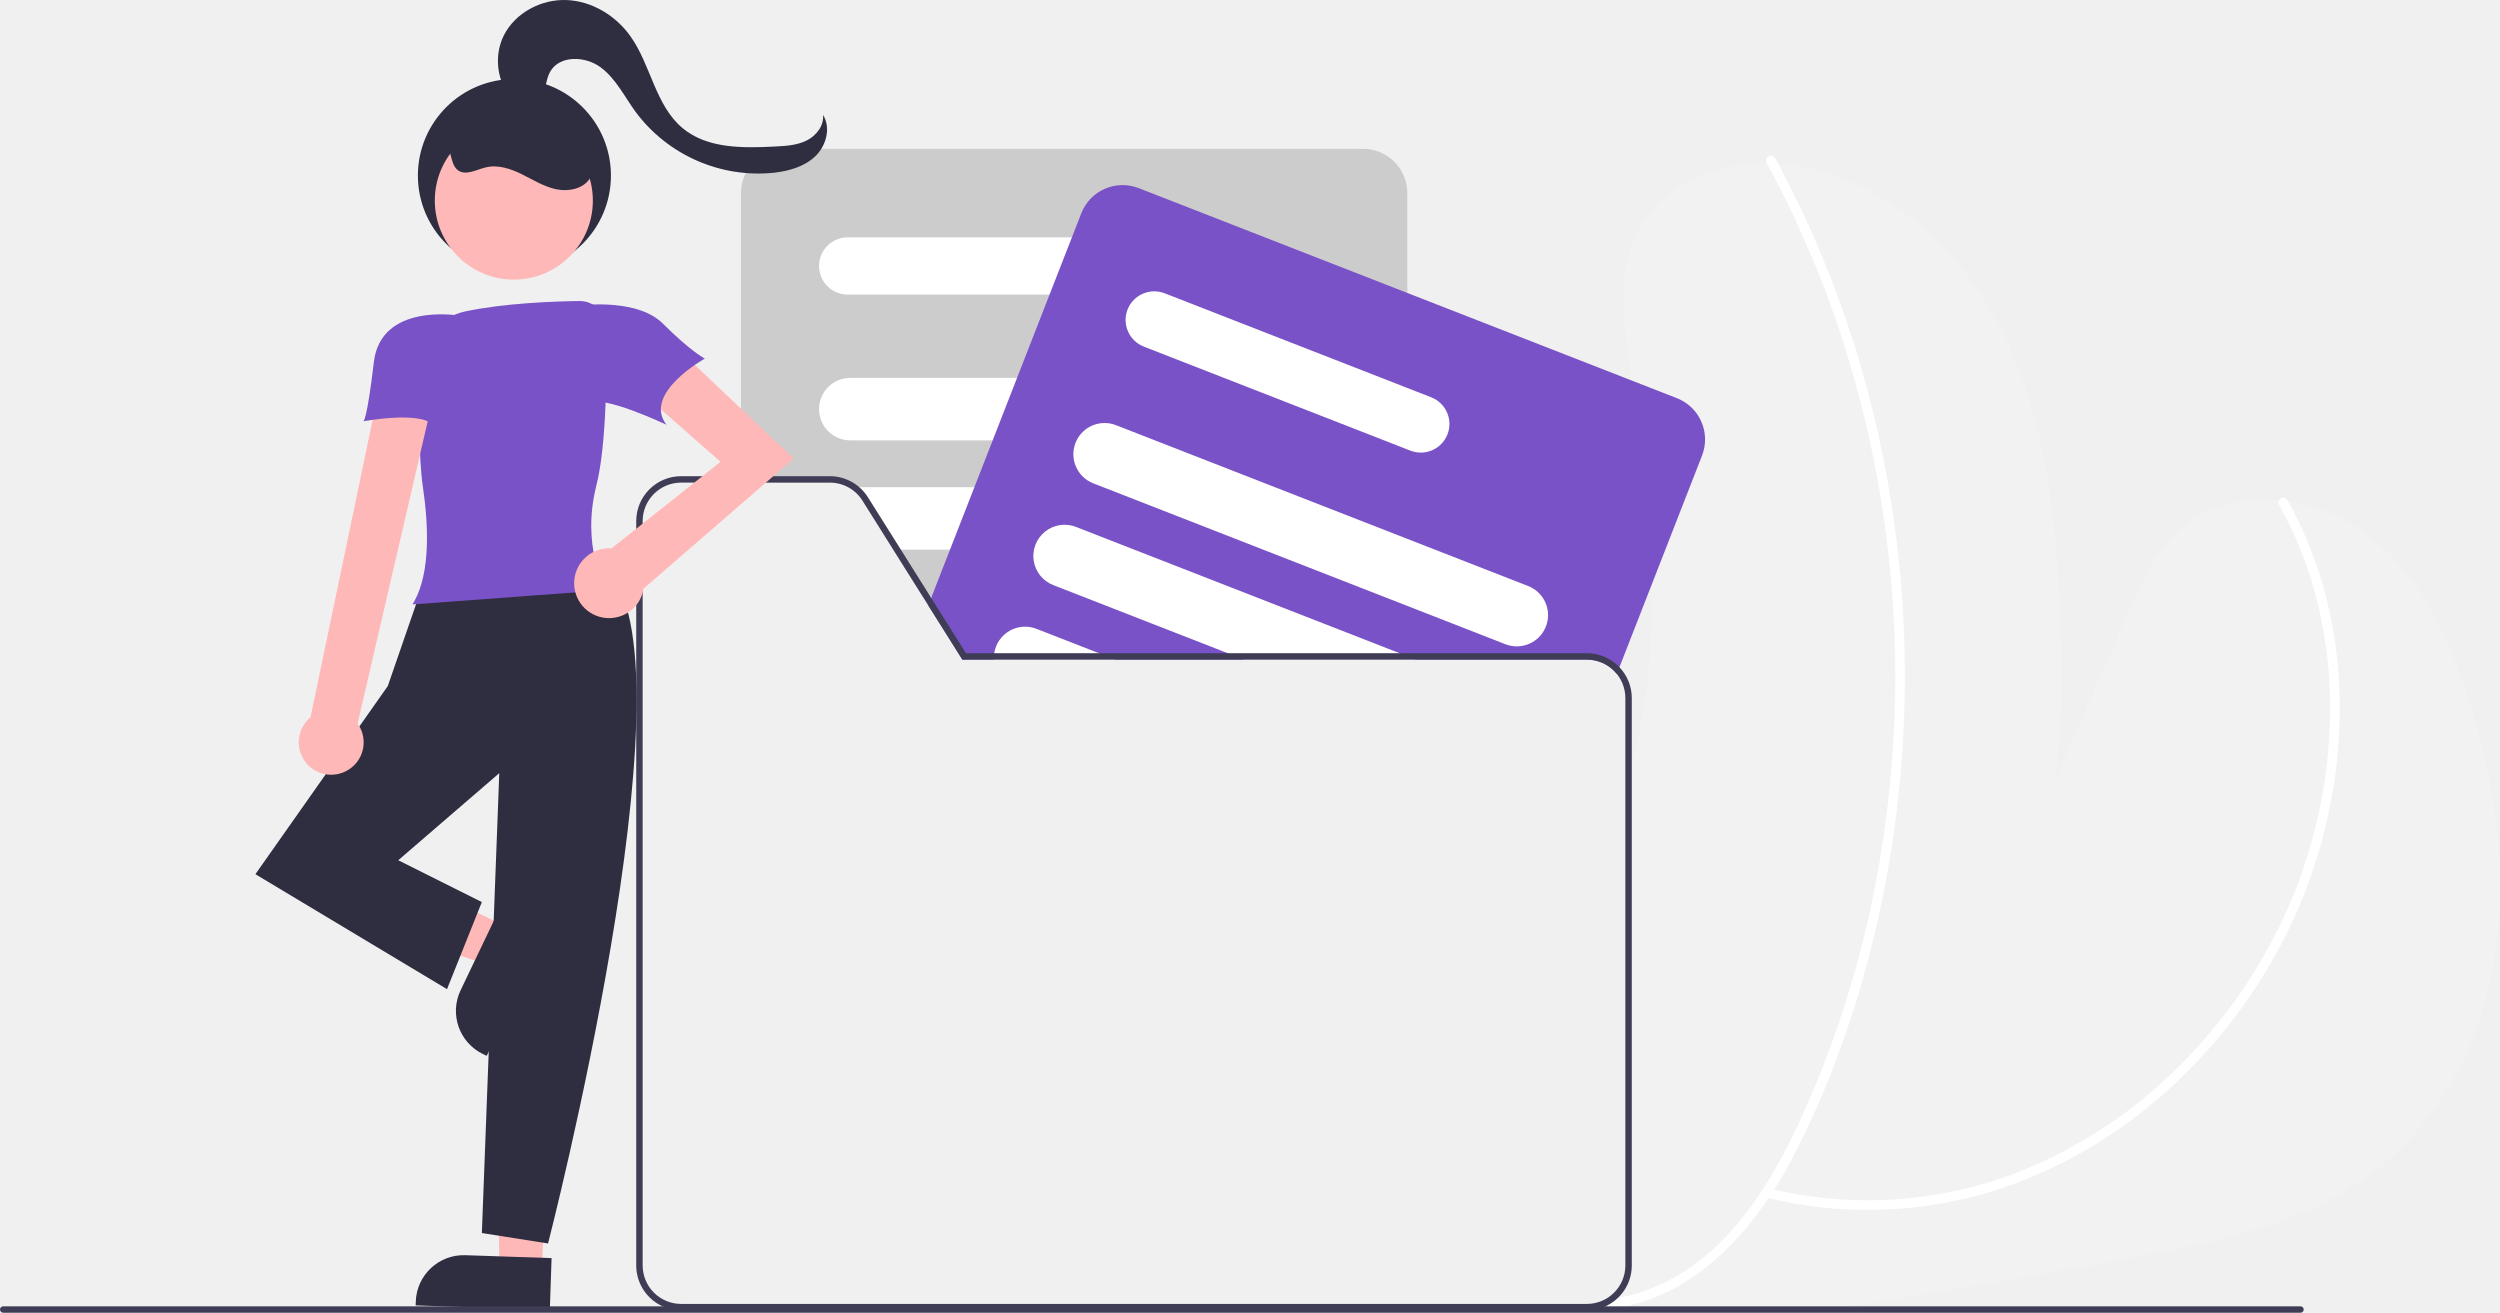
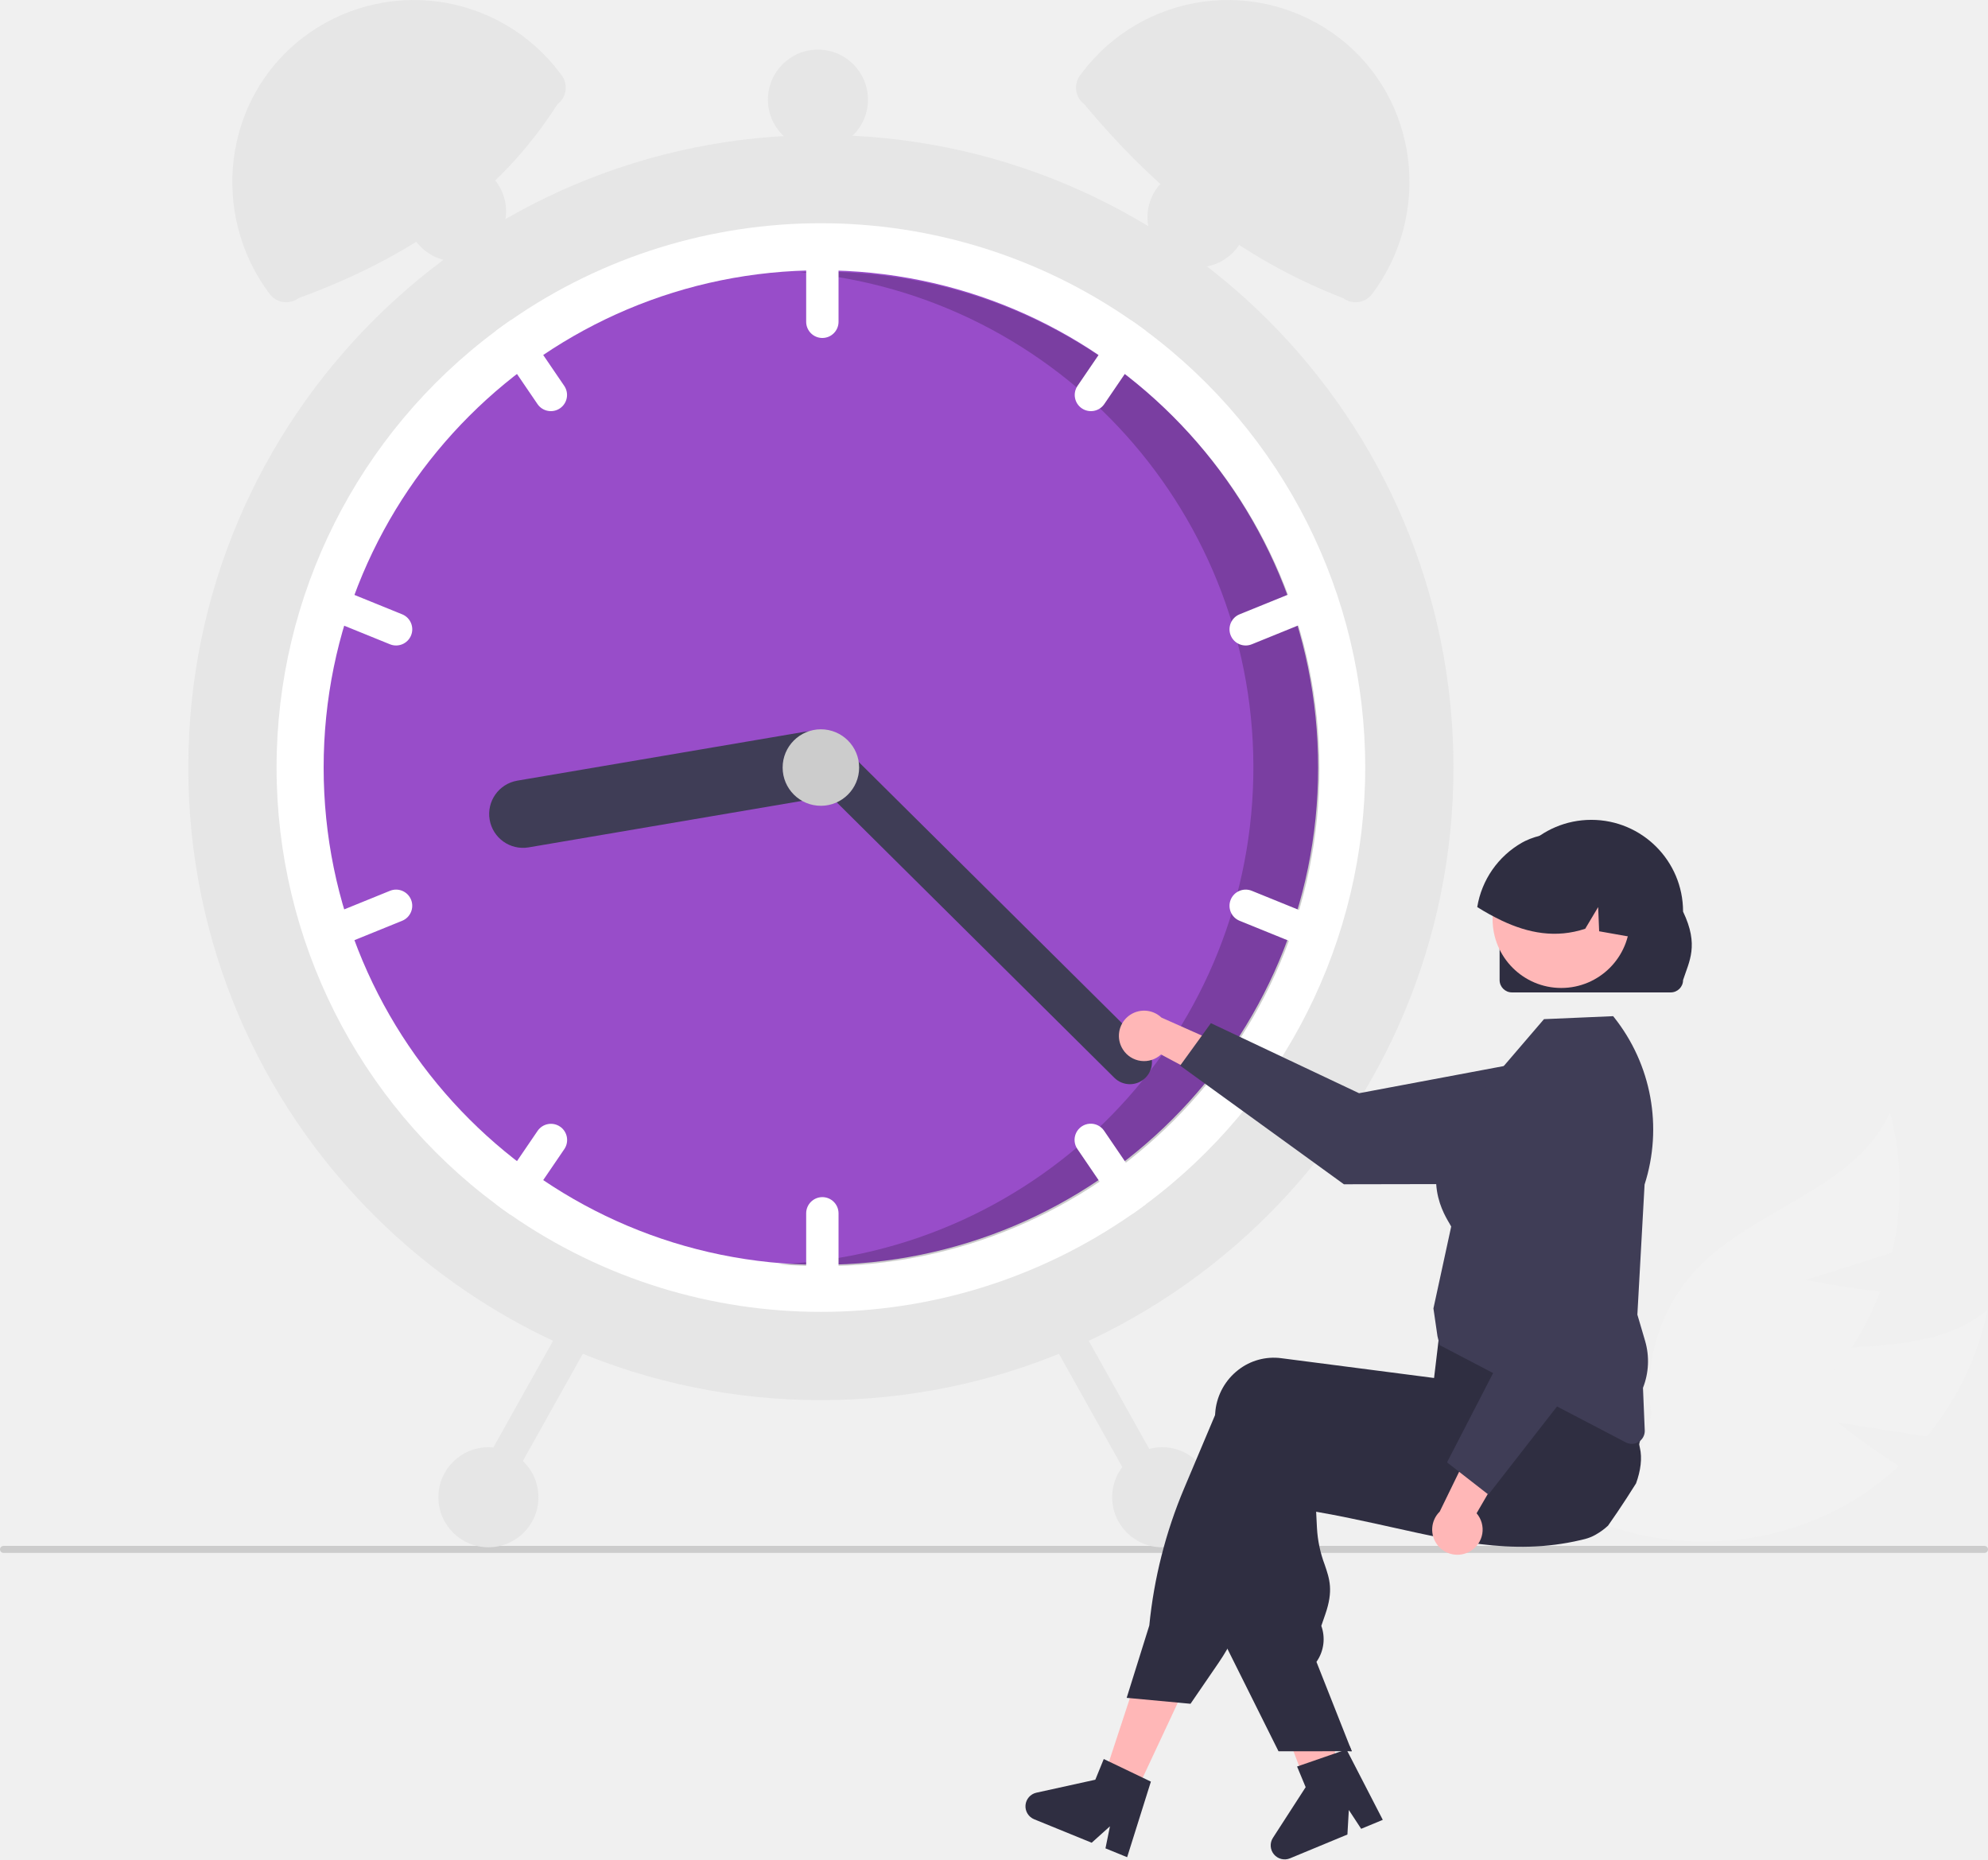
- <svg xmlns="http://www.w3.org/2000/svg" data-name="Layer 1" width="777.001" height="407.998" viewBox="0 0 777.001 407.998">
-   <path d="M986.85,543.399c-4.07,25.87-16.68,50.98-37.49,66.87-20.48,15.65-46.72,21.21-72.05,25.99q-45.57,8.61-91.39,15.74-6.495,1.035-13,2H595c-.18-.24-.37-.49-.55-.74-.29-.42-.58-.84-.86-1.26-.16-.24-.32-.49-.48-.74H704.71a11.961,11.961,0,0,0,11.95-11.94v-148.96c.72-2.26,1.39-4.53,2-6.83a180.052,180.052,0,0,0,5.53-32.71c.6-7.7.78-15.4.65-23.11-.37-21.19-3.14-42.38-6.15-63.42-.22-1.55-.45-3.11-.67-4.66-2.12-14.62-4.05-30.53,3.32-43.34,8.43-14.66,27.14-20.77,43.99-19.27,30.31,2.71,55.84,25.92,69.11,53.31,13.26,27.38,16.23,58.52,17.44,88.92.64,16.12.57,32.96-1.68,49.13q11.399-26.07,22.82-52.14c4.06-9.27,8.33-18.84,15.85-25.62,15.72-14.19,41.72-11.33,58.51,1.59,16.78,12.93,25.98,33.36,32.1,53.63C987.06,490.909,990.93,517.529,986.85,543.399Z" transform="translate(-211.4996 -246.0008)" fill="#f2f2f2" />
-   <path d="M919.798,402.887c10.992,19.468,16.035,41.792,15.915,64.07A155.087,155.087,0,0,1,921.381,530.886a160.607,160.607,0,0,1-34.467,48.299A146.332,146.332,0,0,1,837.383,610.825a129.437,129.437,0,0,1-67.211,6.387q-4.704-.808-9.339-1.96c-1.874-.462-2.674,2.43-.798,2.893A132.777,132.777,0,0,0,831.278,616.096a146.773,146.773,0,0,0,52.183-29.686,162.908,162.908,0,0,0,37.426-47.712,159.495,159.495,0,0,0,17.575-63.863c1.31-22.612-2.48-45.626-12.259-66.138q-1.777-3.728-3.814-7.323a1.501,1.501,0,0,0-2.59,1.514Z" transform="translate(-211.4996 -246.0008)" fill="#fff" />
-   <path d="M760.588,296.623a325.344,325.344,0,0,1,28.298,70.983,342.834,342.834,0,0,1,5.832,151.56,324.114,324.114,0,0,1-22.789,72.984c-10.419,23.147-25.42,47.536-51.042,55.641a53.433,53.433,0,0,1-8.86,1.981c-1.904.261-1.094,3.152.798,2.893,26.505-3.638,44.922-25.657,56.472-48.103,11.951-23.225,20.461-48.446,26.12-73.909a345.526,345.526,0,0,0-1.18-154.121,330.416,330.416,0,0,0-26.529-72.797q-2.198-4.347-4.53-8.625c-.923-1.697-3.514-.184-2.59,1.514Z" transform="translate(-211.4996 -246.0008)" fill="#fff" />
-   <path d="M635.14,292.259H455.54a13.768,13.768,0,0,0-13.75,13.75v89.99h27.64a11.879,11.879,0,0,1,10.11,5.59l9.58,15.25,9.16,14.57,1.72,2.74,10.48,16.67.12.19h138.29v-145A13.768,13.768,0,0,0,635.14,292.259Z" transform="translate(-211.4996 -246.0008)" fill="#ccc" />
-   <path d="M563.95,319.769H474.96a8.895,8.895,0,1,0,0,17.79h88.99a8.895,8.895,0,1,0,0-17.79Z" transform="translate(-211.4996 -246.0008)" fill="#fff" />
-   <path d="M613.299,363.449H475.77a9.71,9.71,0,0,0,0,19.42H613.299a9.71,9.71,0,0,0,0-19.42Z" transform="translate(-211.4996 -246.0008)" fill="#fff" />
-   <path d="M622.08,403.019a9.704,9.704,0,0,0-8.78-5.59H475.77c-.21,0-.41.01-.62.02a11.914,11.914,0,0,1,4.39,4.14l9.58,15.25H613.299a9.697,9.697,0,0,0,8.78-13.82Z" transform="translate(-211.4996 -246.0008)" fill="#fff" />
-   <path d="M622.91,439.809a9.709,9.709,0,0,0-9.61-8.4H498.28l1.72,2.74,10.48,16.67H613.299a9.599,9.599,0,0,0,5.63-1.81,9.697,9.697,0,0,0,4.07-7.9A9.245,9.245,0,0,0,622.91,439.809Z" transform="translate(-211.4996 -246.0008)" fill="#fff" />
-   <path d="M732.69,369.759l-14-5.47-69.8-27.24-83.51-32.59a13.775,13.775,0,0,0-17.81,7.82l-2.92,7.49-6.95,17.79-10.1,25.89-7.58,19.42-5.68,14.56-7.58,19.41-5.69,14.57-.16.42-.91,2.32,10.48,16.67.12.19H704.71a11.916,11.916,0,0,1,9.29,4.44l.82-2.08,10.02-25.66,15.66-40.13A13.777,13.777,0,0,0,732.69,369.759Z" transform="translate(-211.4996 -246.0008)" fill="#7a52c7" />
-   <path d="M656.37,369.499l-7.48-2.92-75.42-29.43a8.931,8.931,0,0,0-11.53,5.05,8.924,8.924,0,0,0,5.06,11.53l24.91,9.72,30.81,12.02,26.17,10.22,1.01.39a8.899,8.899,0,0,0,6.47-16.58Z" transform="translate(-211.4996 -246.0008)" fill="#fff" />
-   <path d="M686.45,428.139l-37.56-14.66-26.81-10.46-14.32-5.59-37.3-14.56-12.12-4.73a9.71,9.71,0,0,0-12.23,4.73c-.12.25-.24.51-.34.78a9.704,9.704,0,0,0,5.51,12.57l3.1,1.21,49.72,19.41,44.79,17.48,30.5,11.91a9.629,9.629,0,0,0,3.52.66,9.706,9.706,0,0,0,3.54-18.75Z" transform="translate(-211.4996 -246.0008)" fill="#fff" />
-   <path d="M648.89,449.949l-2.41-.94-23.57-9.2-21.53-8.4-37.34-14.57-18.06-7.05a9.708,9.708,0,1,0-7.05,18.09l9.04,3.53,45.1,17.6,4.64,1.81.48.19h53.41Z" transform="translate(-211.4996 -246.0008)" fill="#fff" />
-   <path d="M557.66,450.819l-4.64-1.81-19.39-7.57a9.695,9.695,0,0,0-13.12,7.57,9.201,9.201,0,0,0-.11,1.81,1.121,1.121,0,0,0,.01.19h37.74Z" transform="translate(-211.4996 -246.0008)" fill="#fff" />
-   <path d="M597.71,450.819l-4.64-1.81H520.509a9.201,9.201,0,0,0-.11,1.81h-9.92l.12.19h87.59Zm0,0h-87.23l.12.19h87.59Zm0,0h-87.23l.12.19h87.59Zm.48.19-.48-.19h-87.23l.12.19Zm-175.01,200.25a11.958,11.958,0,0,1-11.94-11.94v-231.37a11.96,11.96,0,0,1,11.94-11.95h18.61v-2H423.18a13.966,13.966,0,0,0-13.94,13.95v231.37a13.95,13.95,0,0,0,8.17,12.68H593.589c-.16-.24-.32-.49-.48-.74Zm291.64-197.89a13.878,13.878,0,0,0-10.11-4.36h-193l-10.8-17.18-.26-.42-9.16-14.57-10.26-16.32a13.976,13.976,0,0,0-11.8-6.52h-46.25a13.966,13.966,0,0,0-13.94,13.95v231.37a13.95,13.95,0,0,0,8.17,12.68,13.749,13.749,0,0,0,5.77,1.26H704.71a13.798,13.798,0,0,0,5.78-1.26,13.951,13.951,0,0,0,8.17-12.68v-176.36A13.87,13.87,0,0,0,714.819,453.369Zm1.84,185.95a11.961,11.961,0,0,1-11.95,11.94H423.18a11.958,11.958,0,0,1-11.94-11.94v-231.37a11.96,11.96,0,0,1,11.94-11.95h46.25a11.879,11.879,0,0,1,10.11,5.59l9.58,15.25,9.16,14.57,1.72,2.74,10.48,16.67.12.19H704.71a11.96,11.96,0,0,1,11.95,11.95Zm-118.95-188.5h-87.23l.12.19h87.59Zm0,0h-87.23l.12.19h87.59Zm0,0h-87.23l.12.19h87.59Zm0,0-4.64-1.81H511.71l-10.8-17.18-.91,2.32,10.48,16.67.12.19h87.59Z" transform="translate(-211.4996 -246.0008)" fill="#3f3d56" />
-   <polygon points="156.928 287.77 151.2 299.746 102.283 283.352 110.736 265.677 156.928 287.77" fill="#ffb8b8" />
-   <path d="M358.53,543.805h26.834a0,0,0,0,1,0,0v16.119a0,0,0,0,1,0,0h-41.721a0,0,0,0,1,0,0v-1.233A14.887,14.887,0,0,1,358.53,543.805Z" transform="translate(-502.1221 396.5711) rotate(-64.4384)" fill="#2f2e41" />
-   <polygon points="168.459 394.715 155.192 394.267 154.633 342.623 170.186 343.541 168.459 394.715" fill="#ffb8b8" />
-   <path d="M355.835,636.313h26.834a0,0,0,0,1,0,0v16.119a0,0,0,0,1,0,0h-41.721a0,0,0,0,1,0,0v-1.233A14.887,14.887,0,0,1,355.835,636.313Z" transform="translate(-189.5575 -257.8387) rotate(1.93309)" fill="#2f2e41" />
-   <path d="M401.324,424.579s-40.605-10.287-59.013,4.873l-10.287,29.777-41.146,58.471,59.554,35.732,10.828-27.07-25.987-12.994,31.401-27.07-5.414,142.93,20.573,3.248S427.311,455.981,401.324,424.579Z" transform="translate(-211.4996 -246.0008)" fill="#2f2e41" />
-   <path d="M339.721,433.856l.495-.88c5.217-9.275,4.372-24.378,2.744-35.414-1.363-9.244-1.322-25.535-1.048-37.573A17.891,17.891,0,0,1,356.173,342.768c12.353-2.571,27.517-3.115,35.457-3.211l.007.541-.007-.541a8.245,8.245,0,0,1,8.275,8.043c.242,12.964.167,36.605-3.051,49.289-4.775,18.825,2.692,31.618,2.768,31.745l.45.753Z" transform="translate(-211.4996 -246.0008)" fill="#7a52c7" />
-   <path d="M318.834,485.774a10.025,10.025,0,0,0,3.811-14.892l22.916-98.818H328.235l-20.224,96.871A10.079,10.079,0,0,0,318.834,485.774Z" transform="translate(-211.4996 -246.0008)" fill="#ffb8b8" />
-   <path d="M458.171,388.503l-38.242-36.175-10.336,14.47,25.84,22.739-33.887,26.91c-.245-.017-.489-.037-.738-.037a10.853,10.853,0,1,0,10.746,12.296l.107.107Z" transform="translate(-211.4996 -246.0008)" fill="#ffb8b8" />
-   <path d="M353.74,344.038s-23.881-3.917-26.047,14.491-3.248,18.408-3.248,18.408,17.325-3.248,21.656,1.083S353.74,344.038,353.74,344.038Z" transform="translate(-211.4996 -246.0008)" fill="#7a52c7" />
-   <path d="M389.413,341.204s19.49-3.248,28.153,5.414,12.994,10.828,12.994,10.828-19.49,10.828-11.911,20.573c0,0-20.573-9.745-23.822-6.497S389.413,341.204,389.413,341.204Z" transform="translate(-211.4996 -246.0008)" fill="#7a52c7" />
-   <path d="M372.318,278.339c-6.148-4.91-7.763-14.386-4.196-21.399s11.632-11.238,19.493-10.923,15.27,4.829,19.824,11.245c6.398,9.012,7.741,21.538,16.248,28.594,7.684,6.373,18.692,6.19,28.661,5.683,3.361-.171,6.83-.369,9.846-1.862s5.479-4.642,5.091-7.985c2.505,3.965,1.052,9.524-2.309,12.795s-8.145,4.642-12.803,5.188a47.569,47.569,0,0,1-43.151-18.933c-3.469-4.785-6.146-10.358-10.906-13.862s-12.697-3.748-15.619,1.39c-1.445,2.541-1.303,5.728-2.632,8.332s-5.645,4.008-6.925,1.379" transform="translate(-211.4996 -246.0008)" fill="#2f2e41" />
-   <circle cx="159.879" cy="54.556" r="30" fill="#2f2e41" />
-   <circle cx="159.698" cy="62.343" r="24.561" fill="#ffb8b8" />
-   <path d="M348.802,290.305c3.338.73,2.246,6.33,4.883,8.502,2.379,1.959,5.806-.056,8.801-.785,3.781-.921,7.738.428,11.229,2.148s6.856,3.854,10.664,4.655,8.322-.102,10.457-3.355c2.041-3.111,1.29-7.306-.307-10.667a24.77,24.77,0,0,0-44.442-.616" transform="translate(-211.4996 -246.0008)" fill="#2f2e41" />
-   <path d="M927.5,652.999a1.003,1.003,0,0,1-1,1h-714a1,1,0,0,1,0-2h714A1.003,1.003,0,0,1,927.5,652.999Z" transform="translate(-211.4996 -246.0008)" fill="#3f3d56" />
+ <svg xmlns="http://www.w3.org/2000/svg" data-name="Layer 1" width="675.67" height="631.947" viewBox="0 0 675.67 631.947">
+   <path d="M886.757,617.484l30.311,4.737a98.985,98.985,0,0,0,20.604-42.939c-22.164,18.143-55.869,8.502-82.745,18.407A59.54,59.54,0,0,0,819.307,635.033L804.494,650.97A99.77,99.77,0,0,0,887.905,646.378a96.372,96.372,0,0,0,19.64-14.099C896.939,625.6,886.757,617.484,886.757,617.484Z" transform="translate(-262.165 -134.0265)" fill="#f2f2f2" />
+   <path d="M875.996,569.007l29.242-9.278a98.985,98.985,0,0,0-.708-47.621c-11.746,26.123-46.214,32.526-65.851,53.377a59.54,59.54,0,0,0-15.227,49.31l-6.151,20.871a99.77,99.77,0,0,0,72.609-41.31,96.373,96.373,0,0,0,11.291-21.379C888.73,571.73,875.996,569.007,875.996,569.007Z" transform="translate(-262.165 -134.0265)" fill="#f2f2f2" />
+   <path d="M937.835,660.625a1.186,1.186,0,0,1-1.19,1.19H263.355a1.19,1.19,0,0,1,0-2.38h673.29A1.187,1.187,0,0,1,937.835,660.625Z" transform="translate(-262.165 -134.0265)" fill="#ccc" />
+   <circle cx="278.998" cy="260.866" r="215" fill="#e6e6e6" />
+   <path d="M726.163,394.892a184.744,184.744,0,0,1-74.67,148.51c-1.55,1.16-3.13,2.29-4.72,3.39a185.031,185.031,0,0,1-211.22,0c-1.59-1.1-3.17-2.23-4.72-3.39a185.02,185.02,0,0,1,0-297.02c1.55-1.16,3.13-2.29,4.72-3.39a185.031,185.031,0,0,1,211.22,0c1.59,1.1,3.17,2.23,4.72,3.39A184.744,184.744,0,0,1,726.163,394.892Z" transform="translate(-262.165 -134.0265)" fill="#fff" />
+   <circle cx="278.998" cy="260.866" r="169" fill="#984dc9" />
+   <path d="M541.604,226.365c-2.562,0-5.108.067-7.642.18a168.995,168.995,0,0,1-7.156,337.168c4.878.423,9.811.652,14.799.652a169,169,0,0,0,0-338Z" transform="translate(-262.165 -134.0265)" opacity="0.2" />
+   <path d="M541.663,213.892a5.51,5.51,0,0,0-5.5,5.5v24a5.5,5.5,0,0,0,11,0v-24A5.51,5.51,0,0,0,541.663,213.892Z" transform="translate(-262.165 -134.0265)" fill="#fff" />
+   <path d="M651.493,246.382c-1.55-1.16-3.13-2.29-4.72-3.39a5.497,5.497,0,0,0-4.9,2.39l-13.51,19.83a5.499,5.499,0,0,0,9.09,6.19l13.51-19.83A5.464,5.464,0,0,0,651.493,246.382Z" transform="translate(-262.165 -134.0265)" fill="#fff" />
+   <path d="M712.873,336.802a5.493,5.493,0,0,0-7.16-3.02l-22.24,9.03a5.499,5.499,0,0,0,4.14,10.19l22.24-9.03A5.512,5.512,0,0,0,712.873,336.802Z" transform="translate(-262.165 -134.0265)" fill="#fff" />
+   <path d="M453.963,265.212l-13.51-19.83a5.497,5.497,0,0,0-4.9-2.39c-1.59,1.1-3.17,2.23-4.72,3.39a5.464,5.464,0,0,0,.53,5.19l13.51,19.83a5.499,5.499,0,0,0,9.09-6.19Z" transform="translate(-262.165 -134.0265)" fill="#fff" />
+   <path d="M398.853,342.812l-22.24-9.03a5.499,5.499,0,0,0-4.14,10.19l22.24,9.03a5.499,5.499,0,0,0,4.14-10.19Z" transform="translate(-262.165 -134.0265)" fill="#fff" />
+   <path d="M541.663,540.892a5.51,5.51,0,0,0-5.5,5.5v24a5.5,5.5,0,0,0,11,0v-24A5.51,5.51,0,0,0,541.663,540.892Z" transform="translate(-262.165 -134.0265)" fill="#fff" />
+   <path d="M650.963,538.212l-13.51-19.83a5.499,5.499,0,1,0-9.09,6.19l13.51,19.83a5.497,5.497,0,0,0,4.9,2.39c1.59-1.1,3.17-2.23,4.72-3.39A5.464,5.464,0,0,0,650.963,538.212Z" transform="translate(-262.165 -134.0265)" fill="#fff" />
+   <path d="M709.853,445.812l-22.24-9.03a5.499,5.499,0,0,0-4.14,10.19l22.24,9.03a5.499,5.499,0,0,0,4.14-10.19Z" transform="translate(-262.165 -134.0265)" fill="#fff" />
+   <path d="M452.513,516.932a5.5,5.5,0,0,0-7.64,1.45l-13.51,19.83a5.464,5.464,0,0,0-.53,5.19c1.55,1.16,3.13,2.29,4.72,3.39a5.497,5.497,0,0,0,4.9-2.39l13.51-19.83A5.498,5.498,0,0,0,452.513,516.932Z" transform="translate(-262.165 -134.0265)" fill="#fff" />
+   <path d="M401.873,439.802a5.493,5.493,0,0,0-7.16-3.02l-22.24,9.03a5.499,5.499,0,0,0,4.14,10.19l22.24-9.03A5.512,5.512,0,0,0,401.873,439.802Z" transform="translate(-262.165 -134.0265)" fill="#fff" />
+   <path d="M548.799,392.163a11.513,11.513,0,0,1-9.409,13.266l-97.598,16.601a11.5,11.5,0,0,1-3.857-22.674l97.598-16.601A11.513,11.513,0,0,1,548.799,392.163Z" transform="translate(-262.165 -134.0265)" fill="#3f3d56" />
+   <path d="M651.518,500.294a7.508,7.508,0,0,1-10.607.042l-105.063-104.239a7.5,7.5,0,0,1,10.565-10.648l105.063,104.239A7.508,7.508,0,0,1,651.518,500.294Z" transform="translate(-262.165 -134.0265)" fill="#3f3d56" />
+   <circle cx="278.998" cy="260.866" r="13" fill="#ccc" />
+   <path d="M451.619,169.471c-19.955,31.372-50.401,52.193-87.95,65.87a7.059,7.059,0,0,1-9.882-1.418l0,0c-20.396-27.232-15.791-66.153,11.128-86.962a62.068,62.068,0,0,1,87.558,11.875l.564.753A7.059,7.059,0,0,1,451.619,169.471Z" transform="translate(-262.165 -134.0265)" fill="#e6e6e6" />
+   <path d="M629.852,158.836a62.068,62.068,0,0,1,87.558-11.875c26.918,20.809,31.524,59.729,11.128,86.962l0,0a7.059,7.059,0,0,1-9.882,1.418c-34.857-13.345-63.442-36.439-87.95-65.87a7.059,7.059,0,0,1-1.418-9.882Z" transform="translate(-262.165 -134.0265)" fill="#e6e6e6" />
+   <path d="M621.106,581.161a5.51,5.51,0,0,0-2.114,7.485l31.742,56.723a5.5,5.5,0,0,0,9.599-5.372l-31.742-56.723A5.51,5.51,0,0,0,621.106,581.161Z" transform="translate(-262.165 -134.0265)" fill="#e6e6e6" />
+   <path d="M453.734,583.274,421.992,639.997a5.5,5.5,0,0,0,9.599,5.372l31.742-56.723a5.5,5.5,0,1,0-9.599-5.372Z" transform="translate(-262.165 -134.0265)" fill="#e6e6e6" />
+   <circle cx="394.998" cy="508.866" r="17" fill="#e6e6e6" />
+   <circle cx="406.998" cy="73.866" r="17" fill="#e6e6e6" />
+   <circle cx="277.998" cy="33.866" r="17" fill="#e6e6e6" />
+   <circle cx="154.998" cy="71.866" r="17" fill="#e6e6e6" />
+   <circle cx="165.998" cy="508.866" r="17" fill="#e6e6e6" />
+   <path d="M643.828,490.733a8.516,8.516,0,0,0,12.95,1.677l26.676,14.293-1.431-15.661L656.911,479.87a8.562,8.562,0,0,0-13.083,10.863Z" transform="translate(-262.165 -134.0265)" fill="#ffb7b7" />
+   <path d="M663.264,496.199l10.453-14.43,50.36,23.807,62.667-11.758a21.471,21.471,0,0,1,25.43,21.063h0a21.494,21.494,0,0,1-21.431,21.51l-71.816.133Z" transform="translate(-262.165 -134.0265)" fill="#3f3d56" />
+   <polygon points="384.999 611.399 374.422 606.341 388.951 562.133 404.56 569.599 384.999 611.399" fill="#ffb7b7" />
+   <path d="M718.07,738.299c-.769.482-1.538.956-2.315,1.43-1.546.948-3.107,1.88-4.669,2.797-.785.458-1.577.917-2.362,1.367v.023l-.047.008-.016.008-1.196.295-1.717-4.537-.792-2.09-1.119-2.96-2.051-5.415-10.799-28.511,16.788-4.141.629,2.571h.008l.311,1.274,5.865,23.788,1.196,4.863.039.148.722,2.905.622,2.517.691,2.812Z" transform="translate(-262.165 -134.0265)" fill="#ffb7b7" />
+   <path d="M818.218,638.174c-1.064,1.709-2.152,3.41-3.247,5.096q-3.053,4.708-6.269,9.276c0,.008-.008.008-.016.016a21.934,21.934,0,0,1-4.117,3.006c-.062.047-.132.078-.194.117a15.18,15.18,0,0,1-3.465,1.391c-.435.109-.878.217-1.313.326-1.569.373-3.123.691-4.669.971-2.75.489-5.469.839-8.173,1.057-.218.023-.435.039-.653.054-11.117.816-21.939-.497-33.235-2.649-5.578-1.057-11.272-2.323-17.169-3.636-1.927-.435-3.861-.862-5.819-1.29-.148-.031-.303-.07-.458-.101-2.797-.614-5.64-1.22-8.553-1.818-3.667-.754-7.45-1.484-11.381-2.175l.28,5.539a41.689,41.689,0,0,0,2.626,12.453c1.678,4.91,3.006,8.794.202,16.881l-1.352,3.915a13.372,13.372,0,0,1-1.375,11.832l-.272.412,11.272,28.519.73,1.849h-5.772l-7.101.008H696.692l-17.363-34.835-.831-1.663v-.085l1.795-66.943c.023-.59.07-1.189.148-1.779a20.353,20.353,0,0,1,7.745-13.704,19.6,19.6,0,0,1,14.597-3.993l5.943.769,12.143,1.569,8.553,1.111.171.023,25.225,3.263,1.81-7.38.334-.124,10.62-3.892,36.731-13.463.093-.031,2.416-.886.287.466c.085.14.171.28.249.42a71.999,71.999,0,0,1,5.803,13.471,211.477,211.477,0,0,1,6.098,23.283q.105.513.186.932l.023.085c.023.132.039.217.047.241C820.363,629.605,819.772,633.909,818.218,638.174Z" transform="translate(-262.165 -134.0265)" fill="#2f2e41" />
+   <path d="M819.769,613.503c-.117-.497-.264-1.002-.419-1.492a106.29,106.29,0,0,0-4.304-10.892c-1.833-4.04-4.032-8.367-6.65-13.051q-1.899-3.403-4.086-7.077-1.095-1.841-2.276-3.752a1.972,1.972,0,0,0-.101-.171l-.225-.373-36.342,4.863-13.533,1.81-.808,6.743-.194,1.67c-.008,0-.008,0,0,.008l-.544,4.552v.008l-.722,6.013-.062-.008-20.082-2.603-20.696-2.68-11.117-1.437a19.588,19.588,0,0,0-14.597,3.993,20.363,20.363,0,0,0-7.745,13.704c-.07.544-.117,1.103-.14,1.655l-10.488,24.852a160.343,160.343,0,0,0-11.855,46.643l-7.691,24.588,1.095.101,16.299,1.515,4.304.404,9.478-13.836c1.08-1.577,2.105-3.201,3.061-4.863a73.861,73.861,0,0,0,4.187-8.421l20.502-48.788q2.377.408,4.708.777,10.779,1.748,20.696,2.851c21.496,2.401,40.11,2.587,56.681.552q6.98-.851,13.494-2.237,2.389-.501,4.716-1.08c.365-.085.722-.171,1.08-.264a19.825,19.825,0,0,0,13.867-12.958A20.228,20.228,0,0,0,819.769,613.503Z" transform="translate(-262.165 -134.0265)" fill="#2f2e41" />
+   <path d="M650.542,738.207l-11.443-5.485-1.795-.862-2.867,7.038-20.012,4.405a4.748,4.748,0,0,0-.777,9.035l19.554,7.979,6.207-5.586-1.523,7.497,7.365,3.006,8.072-25.691Z" transform="translate(-262.165 -134.0265)" fill="#2f2e41" />
+   <polygon points="458.703 593.34 459.434 595.189 458.703 595.189 458.703 593.34" fill="#2f2e41" />
+   <path d="M716.883,729.611,704.892,733.765l-1.882.65,2.915,7.018-11.121,17.211a4.748,4.748,0,0,0,5.805,6.967l19.508-8.089.48-8.337,4.193,6.398,7.349-3.046-12.341-23.935Z" transform="translate(-262.165 -134.0265)" fill="#2f2e41" />
+   <path d="M816.778,624.759a4.404,4.404,0,0,1-2.043-.507l-63.274-33.062-.731-2.993-1.378-9.472.019-.089,6.018-27.743c-.11-.238-.341-.629-.601-1.07-2.687-4.552-10.862-18.405,4.741-37.48l27.395-31.939,23.513-1.012.268.338A61.242,61.242,0,0,1,821.115,536.617l-2.448,44.217,2.626,8.93a24.639,24.639,0,0,1-.722,15.944l.602,14.459a4.417,4.417,0,0,1-4.395,4.592Z" transform="translate(-262.165 -134.0265)" fill="#3f3d56" />
+   <path d="M761.892,661.224a8.516,8.516,0,0,0,2.126-12.884L779.231,622.178l-15.702.885-12.039,24.708a8.562,8.562,0,0,0,10.402,13.453Z" transform="translate(-262.165 -134.0265)" fill="#ffb7b7" />
+   <path d="M768.031,641.99l-14.057-10.949,25.544-49.501L769.946,518.501a21.471,21.471,0,0,1,21.934-24.682h0a21.494,21.494,0,0,1,20.752,22.166l-2.365,71.777Z" transform="translate(-262.165 -134.0265)" fill="#3f3d56" />
+   <path id="f4e08e8b-ef08-4d70-8ad3-b81af8a71ff9-93" data-name="a1ca5f83-7fa1-45b1-9d3b-bf096f25c0e5" d="M771.842,467.131V443.864a31.177,31.177,0,1,1,62.354-.04v.04c5.495,11.451,2.057,16.895,0,23.267a4.193,4.193,0,0,1-4.186,4.186H776.03A4.193,4.193,0,0,1,771.842,467.131Z" transform="translate(-262.165 -134.0265)" fill="#2f2e41" />
+   <circle cx="530.632" cy="312.441" r="23.337" fill="#ffb7b7" />
+   <path d="M817.22,452.586c-.212-.033-.423-.078-.635-.111-3.64-.646-7.28-1.28-10.91-1.937l-.334-8.227-4.397,7.369c-10.03,3.329-19.415,1.447-28.242-2.705a79.737,79.737,0,0,1-8.461-4.664,30.927,30.927,0,0,1,15.196-21.886c.334-.189.657-.356.991-.523a.011.011,0,0,0,.011-.011c.568-.267,1.147-.523,1.726-.757a25.707,25.707,0,0,1,26.985,5.232C816.274,431.167,819.48,442.4,817.22,452.586Z" transform="translate(-262.165 -134.0265)" fill="#2f2e41" />
</svg>
